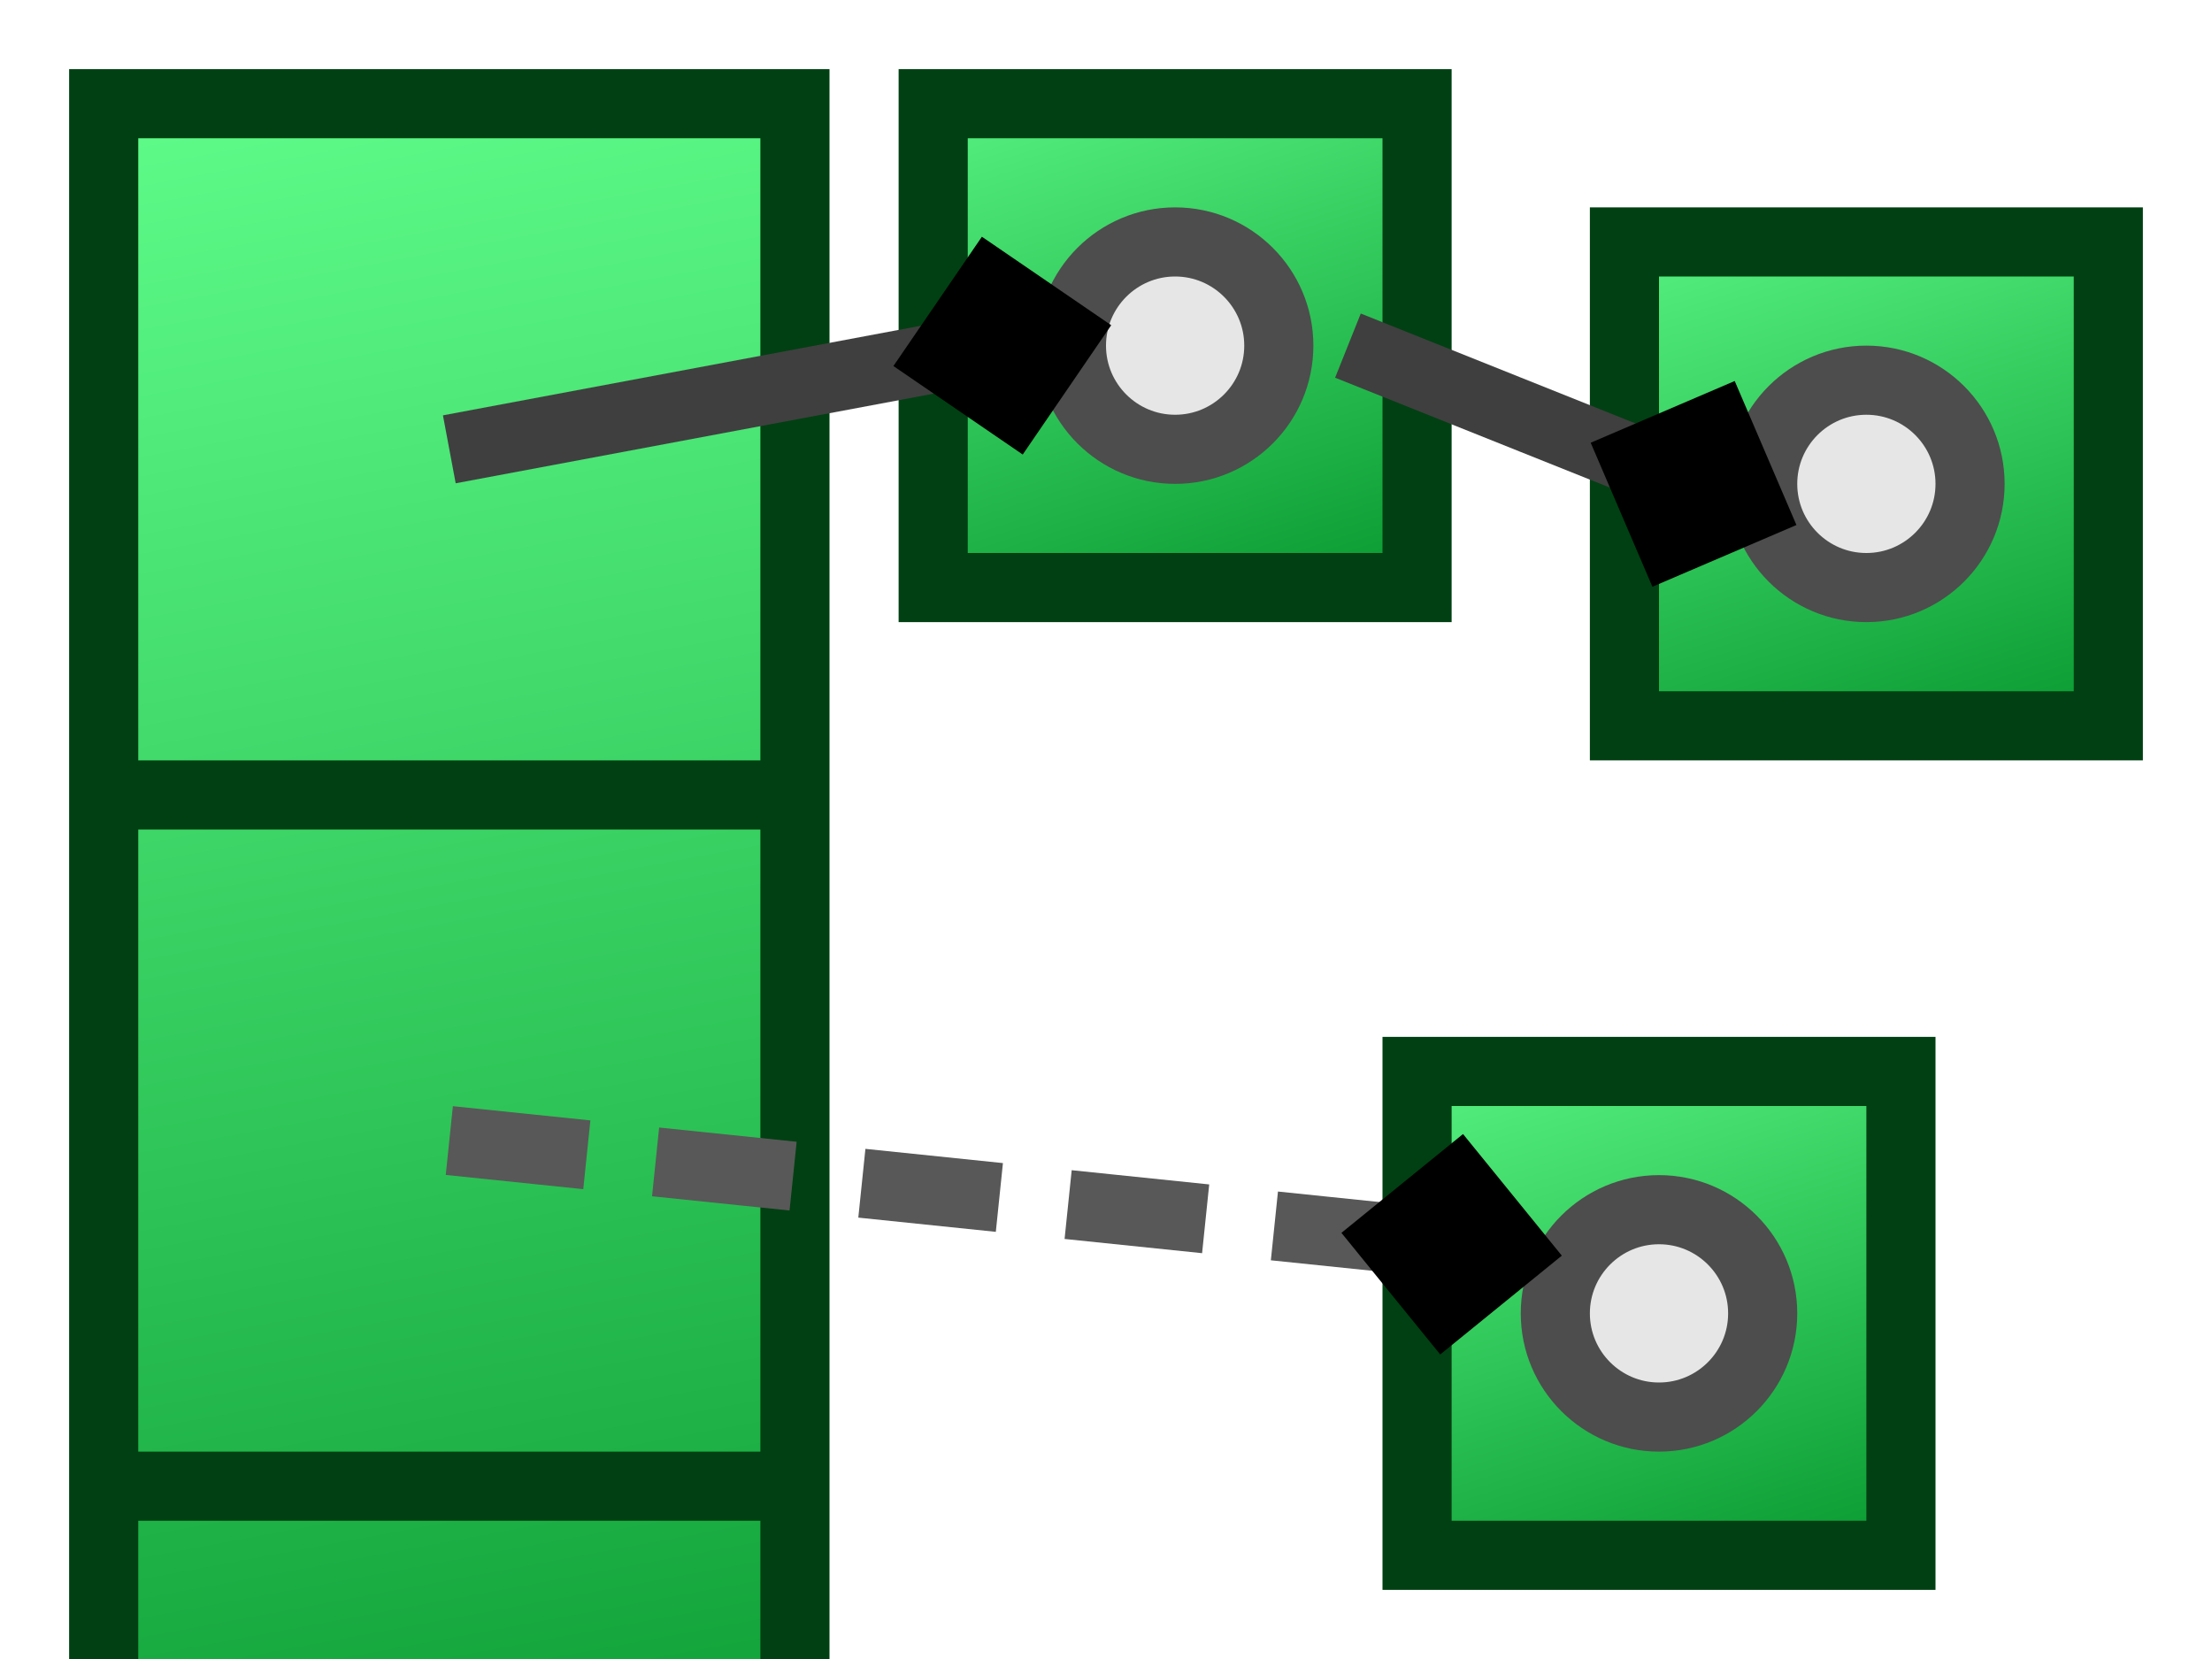
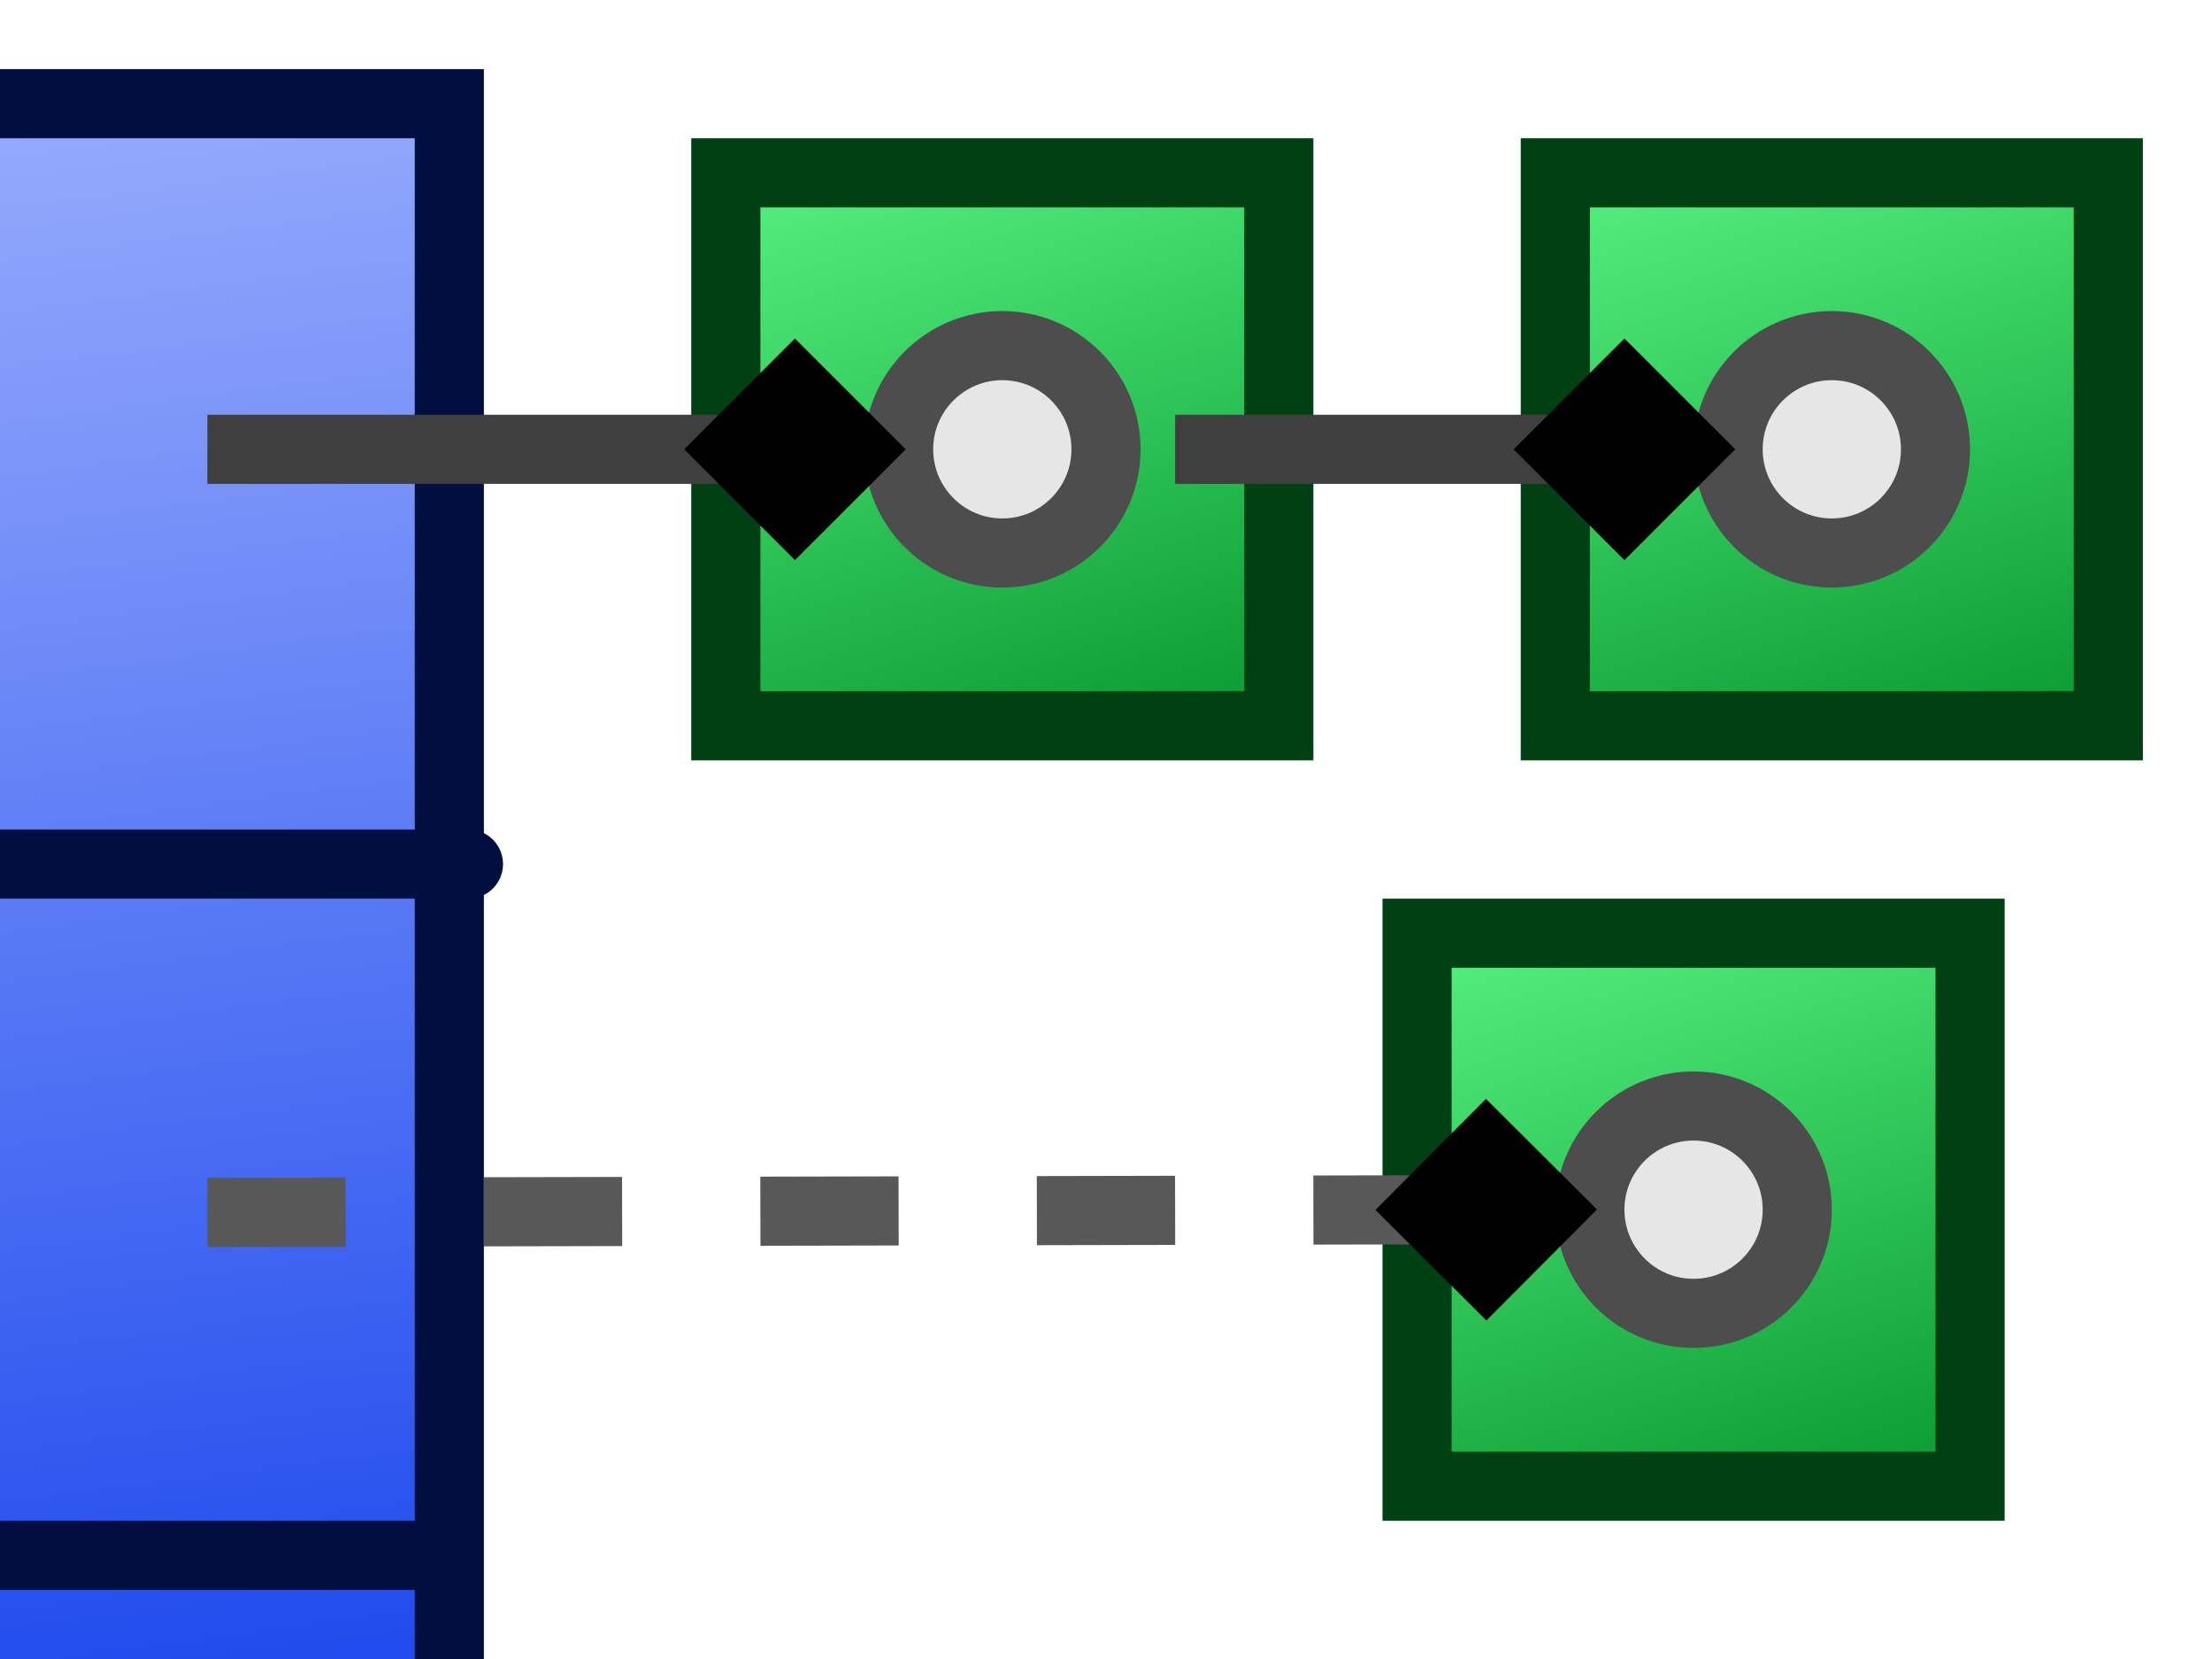
<svg xmlns="http://www.w3.org/2000/svg" xmlns:xlink="http://www.w3.org/1999/xlink" width="32" height="24" id="svg2985" version="1.1">
  <defs id="defs2987">
    <marker orient="auto" refY="0" refX="0" id="DiamondS" style="overflow:visible">
      <path id="path4078" d="M 0,-7.071 -7.071,0 0,7.071 7.071,0 0,-7.071 z" style="fill-rule:evenodd;stroke:#000000;stroke-width:1pt" transform="scale(0.2,0.2)" />
    </marker>
    <linearGradient id="linearGradient3779">
-       <stop style="stop-color:#008f27;stop-opacity:1;" offset="0" id="stop3781" />
-       <stop style="stop-color:#5efb89;stop-opacity:1;" offset="1" id="stop3783" />
+       <stop style="stop-color:#0031e9;stop-opacity:1;" offset="0" id="stop3781" />
+       <stop style="stop-color:#9baffd;stop-opacity:1;" offset="1" id="stop3783" />
    </linearGradient>
-     <linearGradient xlink:href="#linearGradient3779" id="linearGradient3785" x1="9" y1="30.5" x2="3" y2="1.5" gradientUnits="userSpaceOnUse" spreadMethod="pad" gradientTransform="matrix(1.111111,0,0,1,-0.1666668,8)" />
+     <linearGradient xlink:href="#linearGradient3779" id="linearGradient3785" x1="9" y1="30.5" x2="4.65" y2="0.5" gradientUnits="userSpaceOnUse" spreadMethod="pad" gradientTransform="matrix(1.111111,0,0,1,-5.166667,8)" />
    <linearGradient id="linearGradient3779-2">
      <stop style="stop-color:#00f242;stop-opacity:1;" offset="0" id="stop3781-9" />
      <stop style="stop-color:#b1fdc6;stop-opacity:1;" offset="1" id="stop3783-3" />
    </linearGradient>
    <linearGradient gradientTransform="translate(-1,-1)" y2="1.5" x2="3" y1="30.5" x1="9" spreadMethod="pad" gradientUnits="userSpaceOnUse" id="linearGradient3806" xlink:href="#linearGradient3779-2" />
    <linearGradient id="linearGradient3779-9">
      <stop style="stop-color:#00f242;stop-opacity:1;" offset="0" id="stop3781-1" />
      <stop style="stop-color:#b1fdc6;stop-opacity:1;" offset="1" id="stop3783-2" />
    </linearGradient>
    <linearGradient gradientTransform="translate(-1,-1)" y2="1.5" x2="3" y1="30.5" x1="9" spreadMethod="pad" gradientUnits="userSpaceOnUse" id="linearGradient3806-7" xlink:href="#linearGradient3779-9" />
    <linearGradient xlink:href="#linearGradient3779-7" id="linearGradient3785-5" x1="19" y1="9.5" x2="15.5" y2="0.5" gradientUnits="userSpaceOnUse" spreadMethod="pad" />
    <linearGradient id="linearGradient3779-7">
      <stop style="stop-color:#00f242;stop-opacity:1;" offset="0" id="stop3781-18" />
      <stop style="stop-color:#b1fdc6;stop-opacity:1;" offset="1" id="stop3783-27" />
    </linearGradient>
    <linearGradient gradientTransform="translate(-1,-1)" y2="1.5" x2="3" y1="30.5" x1="9" spreadMethod="pad" gradientUnits="userSpaceOnUse" id="linearGradient3855" xlink:href="#linearGradient3779-7" />
    <linearGradient xlink:href="#linearGradient3779-7-4" id="linearGradient3785-5-1" x1="19" y1="9.5" x2="15.5" y2="0.5" gradientUnits="userSpaceOnUse" spreadMethod="pad" />
    <linearGradient id="linearGradient3779-7-4">
      <stop style="stop-color:#00f242;stop-opacity:1;" offset="0" id="stop3781-18-8" />
      <stop style="stop-color:#b1fdc6;stop-opacity:1;" offset="1" id="stop3783-27-1" />
    </linearGradient>
    <linearGradient xlink:href="#linearGradient3779-7-7" id="linearGradient3785-5-4" x1="19" y1="9.5" x2="15.5" y2="0.5" gradientUnits="userSpaceOnUse" spreadMethod="pad" />
    <linearGradient id="linearGradient3779-7-7">
      <stop style="stop-color:#00f242;stop-opacity:1;" offset="0" id="stop3781-18-2" />
      <stop style="stop-color:#b1fdc6;stop-opacity:1;" offset="1" id="stop3783-27-8" />
    </linearGradient>
-     <linearGradient xlink:href="#linearGradient3779-3" id="linearGradient3785-6" x1="9" y1="30.5" x2="3" y2="1.5" gradientUnits="userSpaceOnUse" spreadMethod="pad" gradientTransform="matrix(1.111111,0,0,1,-0.1666668,8)" />
+     <linearGradient xlink:href="#linearGradient3779-3" id="linearGradient3785-6" x1="9" y1="30.5" x2="3" y2="1.5" gradientUnits="userSpaceOnUse" spreadMethod="pad" gradientTransform="matrix(1.111111,0,0,1,-5.166667,9)" />
    <linearGradient id="linearGradient3779-3">
      <stop style="stop-color:#008f27;stop-opacity:1;" offset="0" id="stop3781-8" />
      <stop style="stop-color:#5efb89;stop-opacity:1;" offset="1" id="stop3783-4" />
    </linearGradient>
    <linearGradient y2="1.5" x2="3" y1="30.5" x1="9" spreadMethod="pad" gradientTransform="matrix(1.111111,0,0,1,-1.166667,-1)" gradientUnits="userSpaceOnUse" id="linearGradient4479" xlink:href="#linearGradient3779-3" />
-     <linearGradient xlink:href="#linearGradient3779-6" id="linearGradient3785-95" x1="9" y1="30.5" x2="3" y2="1.5" gradientUnits="userSpaceOnUse" spreadMethod="pad" gradientTransform="matrix(1.111111,0,0,1,-0.1666668,8)" />
+     <linearGradient xlink:href="#linearGradient3779-6" id="linearGradient3785-95" x1="9" y1="30.5" x2="3" y2="1.5" gradientUnits="userSpaceOnUse" spreadMethod="pad" gradientTransform="matrix(1.111111,0,0,1,-5.166667,9)" />
    <linearGradient id="linearGradient3779-6">
      <stop style="stop-color:#008f27;stop-opacity:1;" offset="0" id="stop3781-84" />
      <stop style="stop-color:#5efb89;stop-opacity:1;" offset="1" id="stop3783-45" />
    </linearGradient>
    <linearGradient y2="1.5" x2="3" y1="30.5" x1="9" spreadMethod="pad" gradientTransform="matrix(1.111111,0,0,1,-1.166667,-1)" gradientUnits="userSpaceOnUse" id="linearGradient4479-5" xlink:href="#linearGradient3779-6" />
-     <linearGradient xlink:href="#linearGradient3779-21" id="linearGradient3785-7" x1="17.25" y1="10" x2="13.65" y2="0" gradientUnits="userSpaceOnUse" spreadMethod="pad" gradientTransform="matrix(1.111111,0,0,1,-0.1666668,8)" />
    <linearGradient id="linearGradient3779-21">
      <stop style="stop-color:#008f27;stop-opacity:1;" offset="0" id="stop3781-98" />
      <stop style="stop-color:#5efb89;stop-opacity:1;" offset="1" id="stop3783-9" />
    </linearGradient>
    <linearGradient y2="1.5" x2="3" y1="30.5" x1="9" spreadMethod="pad" gradientTransform="matrix(1.111111,0,0,1,-1.166667,-1)" gradientUnits="userSpaceOnUse" id="linearGradient4479-0" xlink:href="#linearGradient3779-21" />
-     <linearGradient xlink:href="#linearGradient3779-26" id="linearGradient3785-63" x1="26.25" y1="12" x2="22.65" y2="2" gradientUnits="userSpaceOnUse" spreadMethod="pad" gradientTransform="matrix(1.111111,0,0,1,-0.1666668,8)" />
    <linearGradient id="linearGradient3779-26">
      <stop style="stop-color:#008f27;stop-opacity:1;" offset="0" id="stop3781-7" />
      <stop style="stop-color:#5efb89;stop-opacity:1;" offset="1" id="stop3783-30" />
    </linearGradient>
    <linearGradient y2="1.5" x2="3" y1="30.5" x1="9" spreadMethod="pad" gradientTransform="matrix(1.111111,0,0,1,-1.166667,-1)" gradientUnits="userSpaceOnUse" id="linearGradient4479-2" xlink:href="#linearGradient3779-26" />
-     <linearGradient xlink:href="#linearGradient3779-77" id="linearGradient3785-8" x1="23.55" y1="28" x2="19.95" y2="18" gradientUnits="userSpaceOnUse" spreadMethod="pad" gradientTransform="matrix(1.111111,0,0,1,-0.1666668,3.999983)" />
    <linearGradient id="linearGradient3779-77">
      <stop style="stop-color:#008f27;stop-opacity:1;" offset="0" id="stop3781-4" />
      <stop style="stop-color:#5efb89;stop-opacity:1;" offset="1" id="stop3783-26" />
    </linearGradient>
    <linearGradient y2="1.5" x2="3" y1="30.5" x1="9" spreadMethod="pad" gradientTransform="matrix(1.111111,0,0,1,-1.166667,-1)" gradientUnits="userSpaceOnUse" id="linearGradient4479-9" xlink:href="#linearGradient3779-77" />
+     <linearGradient xlink:href="#linearGradient3779-26" id="linearGradient3077" gradientUnits="userSpaceOnUse" gradientTransform="matrix(1.269841,0,0,1.142857,-4.547617,6.5)" spreadMethod="pad" x1="26.25" y1="12" x2="22.65" y2="2" />
+     <linearGradient xlink:href="#linearGradient3779-21" id="linearGradient3093" gradientUnits="userSpaceOnUse" gradientTransform="matrix(1.269841,0,0,1.142857,-4.119047,8.785713)" spreadMethod="pad" x1="17.25" y1="10" x2="13.65" y2="0" />
+     <linearGradient xlink:href="#linearGradient3779-77" id="linearGradient3882" gradientUnits="userSpaceOnUse" gradientTransform="matrix(1.269841,0,0,1.142857,-3.119049,-0.7857335)" spreadMethod="pad" x1="23.55" y1="28" x2="19.95" y2="18" />
+     <marker orient="auto" refY="0" refX="0" id="DiamondS-3" style="overflow:visible">
+       <path id="path4078-8" d="M 0,-7.071 -7.071,0 0,7.071 7.071,0 0,-7.071 z" style="fill-rule:evenodd;stroke:#000000;stroke-width:1pt" transform="scale(0.2,0.2)" />
+     </marker>
  </defs>
  <g id="layer1" transform="translate(0,-8)">
-     <rect style="color:#000000;fill:url(#linearGradient3785);fill-opacity:1;stroke:#004012;stroke-width:1;stroke-linecap:butt;stroke-linejoin:miter;stroke-miterlimit:4;stroke-opacity:1;stroke-dasharray:none;stroke-dashoffset:0;marker:none;visibility:visible;display:inline;overflow:visible;enable-background:accumulate" id="rect2995" width="10" height="23.5" x="1.5" y="9.5" />
-     <path style="color:#000000;fill:url(#linearGradient3785-6);fill-opacity:1;fill-rule:nonzero;stroke:#004012;stroke-width:1;stroke-linecap:butt;stroke-linejoin:miter;stroke-miterlimit:4;stroke-opacity:1;stroke-dasharray:none;stroke-dashoffset:0;marker:none;visibility:visible;display:inline;overflow:visible;enable-background:accumulate" d="m 1.5,19.5 c 10,0 10,0 10,0" id="path3787" />
-     <path style="color:#000000;fill:url(#linearGradient3785-95);fill-opacity:1;fill-rule:nonzero;stroke:#004012;stroke-width:1;stroke-linecap:butt;stroke-linejoin:miter;stroke-miterlimit:4;stroke-opacity:1;stroke-dasharray:none;stroke-dashoffset:0;marker:none;visibility:visible;display:inline;overflow:visible;enable-background:accumulate" d="m 1.5,29.5 10,0 0,0 0,0" id="path3789" />
-     <rect style="color:#000000;fill:url(#linearGradient3785-7);fill-opacity:1;fill-rule:nonzero;stroke:#004012;stroke-width:1;stroke-linecap:butt;stroke-linejoin:miter;stroke-miterlimit:4;stroke-opacity:1;stroke-dasharray:none;stroke-dashoffset:0;marker:none;visibility:visible;display:inline;overflow:visible;enable-background:accumulate" id="rect2997" width="7" height="7" x="13.5" y="9.5" />
-     <path style="fill:#e6e6e6;stroke:#4d4d4d;stroke-width:1;stroke-miterlimit:4;stroke-opacity:1;stroke-dasharray:none" id="path2994" d="M 10,8 C 10,8.828 9.328,9.5 8.5,9.5 7.672,9.5 7,8.828 7,8 7,7.172 7.672,6.5 8.5,6.5 9.328,6.5 10,7.172 10,8 z" transform="translate(8.5,5)" />
-     <rect style="color:#000000;fill:url(#linearGradient3785-63);fill-opacity:1;fill-rule:nonzero;stroke:#004012;stroke-width:1;stroke-linecap:butt;stroke-linejoin:miter;stroke-miterlimit:4;stroke-opacity:1;stroke-dasharray:none;stroke-dashoffset:0;marker:none;visibility:visible;display:inline;overflow:visible;enable-background:accumulate" id="rect2997-7" width="7" height="7" x="23.5" y="11.5" />
-     <path style="fill:#e6e6e6;stroke:#4d4d4d;stroke-width:1;stroke-miterlimit:4;stroke-opacity:1;stroke-dasharray:none" id="path2994-0" d="M 10,8 C 10,8.828 9.328,9.5 8.5,9.5 7.672,9.5 7,8.828 7,8 7,7.172 7.672,6.5 8.5,6.5 9.328,6.5 10,7.172 10,8 z" transform="translate(18.5,7)" />
-     <rect style="color:#000000;fill:url(#linearGradient3785-8);fill-opacity:1;fill-rule:nonzero;stroke:#004012;stroke-width:1;stroke-linecap:butt;stroke-linejoin:miter;stroke-miterlimit:4;stroke-opacity:1;stroke-dasharray:none;stroke-dashoffset:0;marker:none;visibility:visible;display:inline;overflow:visible;enable-background:accumulate" id="rect2997-4" width="7" height="7" x="20.5" y="23.5" />
-     <path style="fill:#e6e6e6;stroke:#4d4d4d;stroke-width:1;stroke-miterlimit:4;stroke-opacity:1;stroke-dasharray:none" id="path2994-4" d="M 10,8 C 10,8.828 9.328,9.5 8.5,9.5 7.672,9.5 7,8.828 7,8 7,7.172 7.672,6.5 8.5,6.5 9.328,6.5 10,7.172 10,8 z" transform="translate(15.5,19)" />
-     <path style="fill:none;stroke:#3f3f3f;stroke-width:1px;stroke-linecap:butt;stroke-linejoin:miter;stroke-opacity:1;marker-end:url(#DiamondS)" d="m 6.5,14.5 8,-1.5" id="path3983" />
-     <path style="fill:none;stroke:#3f3f3f;stroke-width:1px;stroke-linecap:butt;stroke-linejoin:miter;stroke-opacity:1;marker-end:url(#DiamondS)" d="m 19.5,13 5,2" id="path3985" />
-     <path style="fill:none;stroke:#585858;stroke-width:1;stroke-linecap:butt;stroke-linejoin:miter;stroke-miterlimit:4;stroke-opacity:1;stroke-dasharray:2, 1;stroke-dashoffset:0;marker-end:url(#DiamondS)" d="M 6.5,24.5 21,26" id="path3987" />
+     <g id="g3095">
+       <rect y="9.5" x="-1" height="23.5" width="7.5" id="rect2995" style="color:#000000;fill:url(#linearGradient3785);fill-opacity:1;stroke:#000e40;stroke-width:1;stroke-linecap:butt;stroke-linejoin:miter;stroke-miterlimit:4;stroke-opacity:1;stroke-dasharray:none;stroke-dashoffset:0;marker:none;visibility:visible;display:inline;overflow:visible;enable-background:accumulate" />
+       <path id="path3787" d="m -1,20.5 c 10,0 7.5,-1e-6 7.5,-1e-6" style="color:#000000;fill:url(#linearGradient3785-6);fill-opacity:1;fill-rule:nonzero;stroke:#000e40;stroke-width:1;stroke-linecap:butt;stroke-linejoin:miter;stroke-miterlimit:4;stroke-opacity:1;stroke-dasharray:none;stroke-dashoffset:0;marker:none;visibility:visible;display:inline;overflow:visible;enable-background:accumulate" />
+       <path id="path3789" d="m -1,30.5 7.5,-1e-6 0,0 0,0" style="color:#000000;fill:url(#linearGradient3785-95);fill-opacity:1;fill-rule:nonzero;stroke:#000e40;stroke-width:1;stroke-linecap:butt;stroke-linejoin:miter;stroke-miterlimit:4;stroke-opacity:1;stroke-dasharray:none;stroke-dashoffset:0;marker:none;visibility:visible;display:inline;overflow:visible;enable-background:accumulate" />
+     </g>
+     <g id="g3085" transform="translate(-1,0)">
+       <rect y="10.5" x="11.5" height="8" width="8" id="rect2997" style="color:#000000;fill:url(#linearGradient3093);fill-opacity:1;fill-rule:nonzero;stroke:#004012;stroke-width:1;stroke-linecap:butt;stroke-linejoin:miter;stroke-miterlimit:4;stroke-opacity:1;stroke-dasharray:none;stroke-dashoffset:0;marker:none;visibility:visible;display:inline;overflow:visible;enable-background:accumulate" />
+       <path transform="translate(7,6.5)" d="M 10,8 C 10,8.828 9.328,9.5 8.5,9.5 7.672,9.5 7,8.828 7,8 7,7.172 7.672,6.5 8.5,6.5 9.328,6.5 10,7.172 10,8 z" id="path2994" style="fill:#e6e6e6;stroke:#4d4d4d;stroke-width:1;stroke-miterlimit:4;stroke-opacity:1;stroke-dasharray:none" />
+     </g>
+     <g id="g3089">
+       <rect y="10.5" x="22.5" height="8" width="8" id="rect2997-7" style="color:#000000;fill:url(#linearGradient3077);fill-opacity:1;fill-rule:nonzero;stroke:#004012;stroke-width:1;stroke-linecap:butt;stroke-linejoin:miter;stroke-miterlimit:4;stroke-opacity:1;stroke-dasharray:none;stroke-dashoffset:0;marker:none;visibility:visible;display:inline;overflow:visible;enable-background:accumulate" />
+       <path transform="translate(18,6.5)" d="M 10,8 A 1.5,1.5 0 1 1 7,8 1.5,1.5 0 1 1 10,8 z" id="path2994-0" style="fill:#e6e6e6;stroke:#4d4d4d;stroke-width:1;stroke-miterlimit:4;stroke-opacity:1;stroke-dasharray:none" />
+     </g>
+     <g id="g3884">
+       <rect y="21.5" x="20.5" height="8" width="8" id="rect2997-4" style="color:#000000;fill:url(#linearGradient3882);fill-opacity:1;fill-rule:nonzero;stroke:#004012;stroke-width:1;stroke-linecap:butt;stroke-linejoin:miter;stroke-miterlimit:4;stroke-opacity:1;stroke-dasharray:none;stroke-dashoffset:0;marker:none;visibility:visible;display:inline;overflow:visible;enable-background:accumulate" />
+       <path transform="translate(16,17.5)" d="M 10,8 A 1.5,1.5 0 1 1 7,8 1.5,1.5 0 1 1 10,8 z" id="path2994-4" style="fill:#e6e6e6;stroke:#4d4d4d;stroke-width:1;stroke-miterlimit:4;stroke-opacity:1;stroke-dasharray:none" />
+     </g>
+     <path style="fill:none;stroke:#3f3f3f;stroke-width:1px;stroke-linecap:butt;stroke-linejoin:miter;stroke-opacity:1;marker-end:url(#DiamondS)" d="m 3,14.5 8.5,0" id="path3983" />
+     <path style="fill:none;stroke:#585858;stroke-width:1;stroke-linecap:butt;stroke-linejoin:miter;stroke-miterlimit:4;stroke-opacity:1;stroke-dasharray:2, 2;stroke-dashoffset:0;marker-end:url(#DiamondS)" d="M 3,25.539 21.5,25.5" id="path3987" />
+     <path style="fill:none;stroke:#3f3f3f;stroke-width:1px;stroke-linecap:butt;stroke-linejoin:miter;stroke-opacity:1;marker-end:url(#DiamondS)" d="m 17,14.5 6.5,0" id="path3983-6" />
  </g>
</svg>
